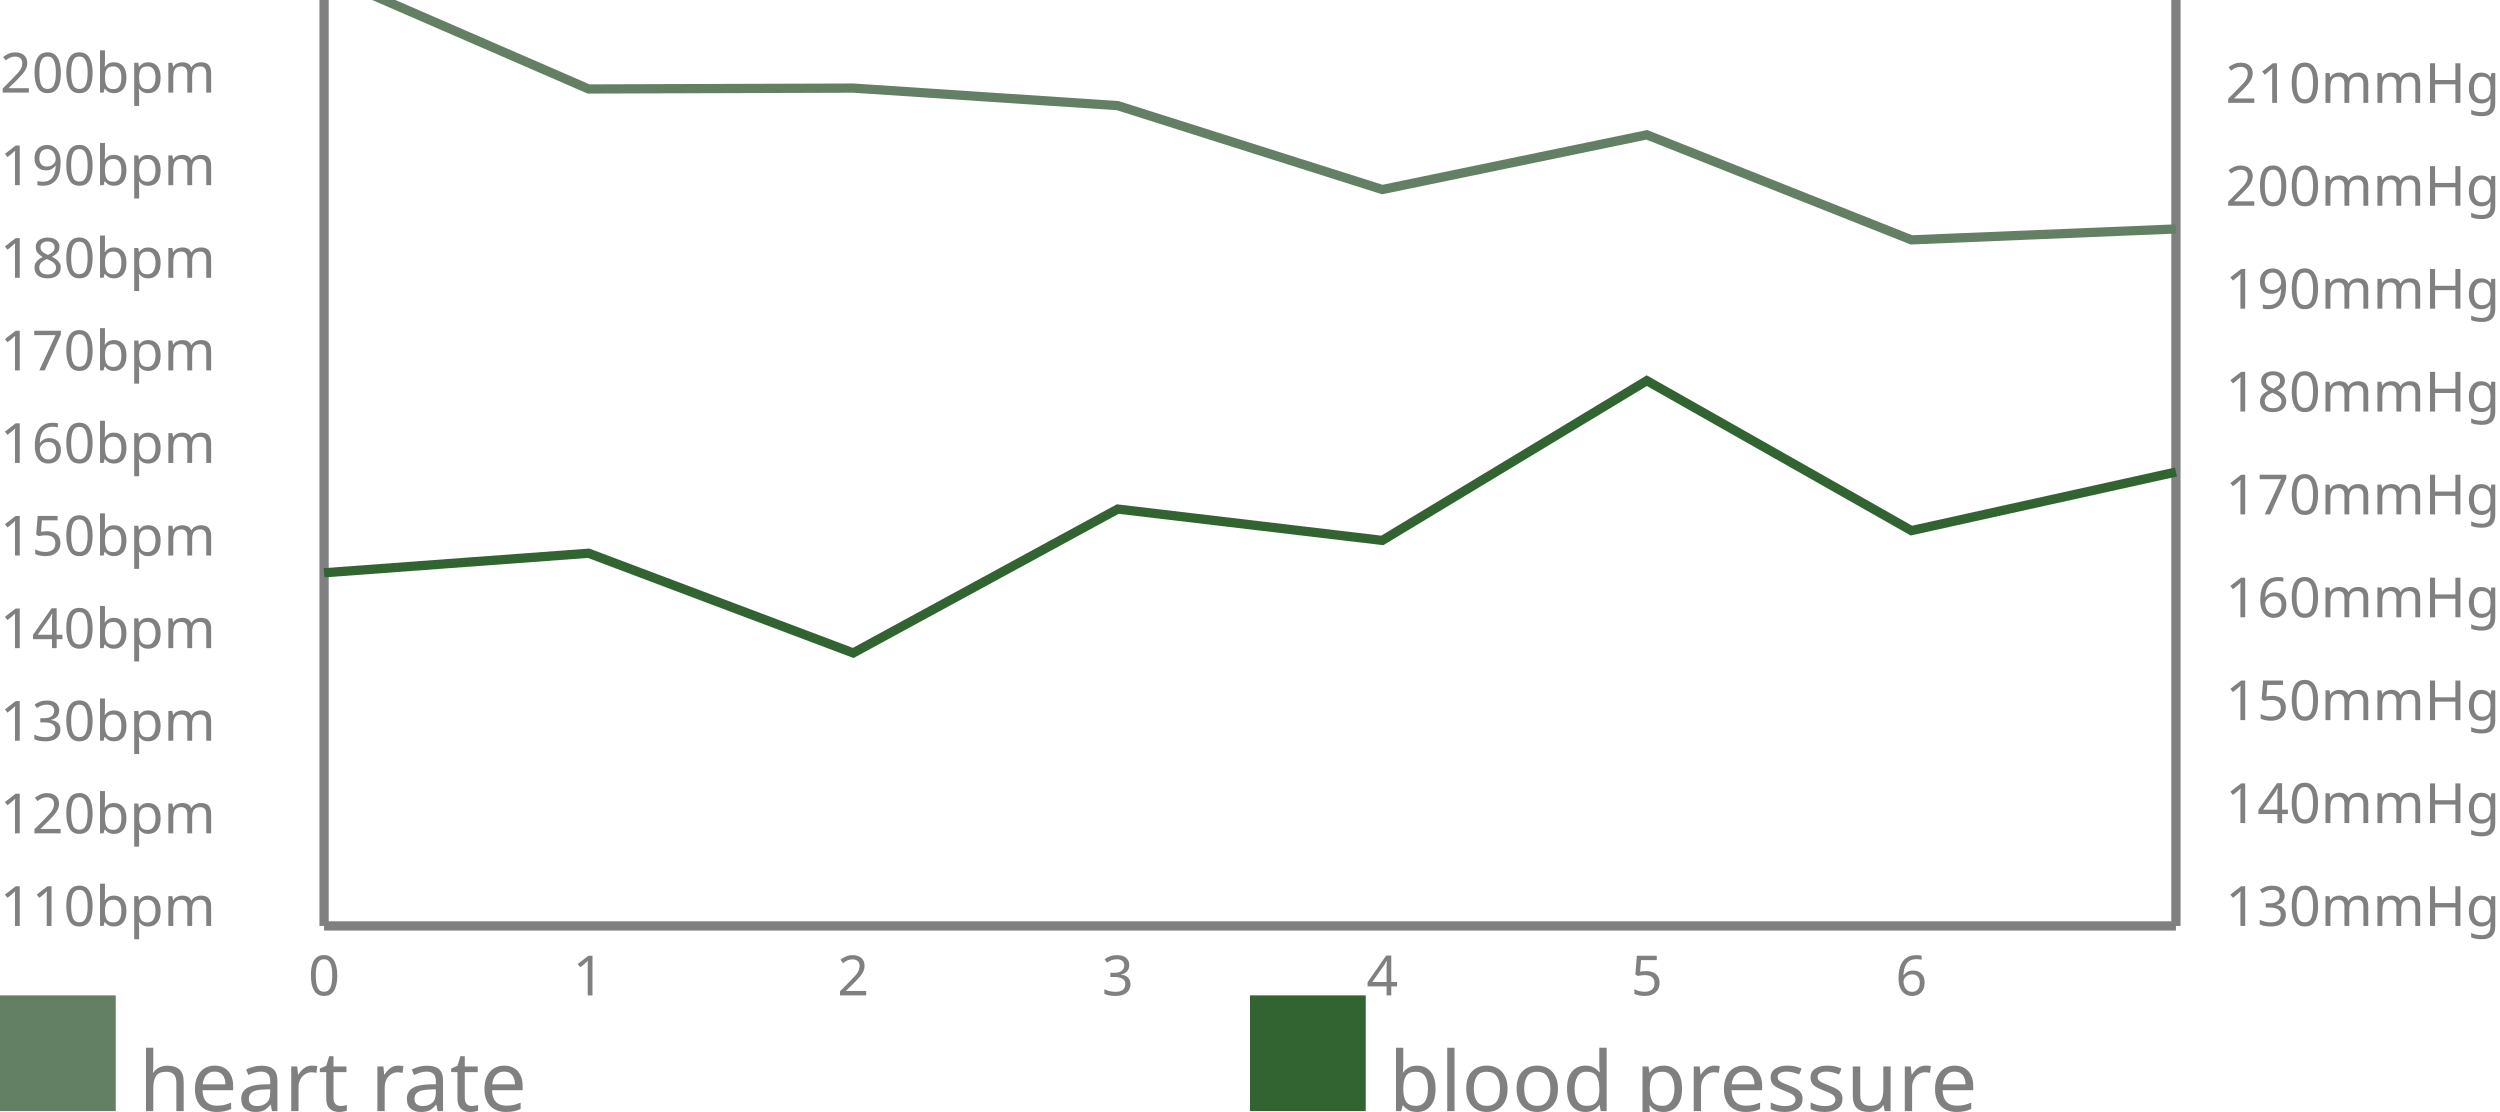
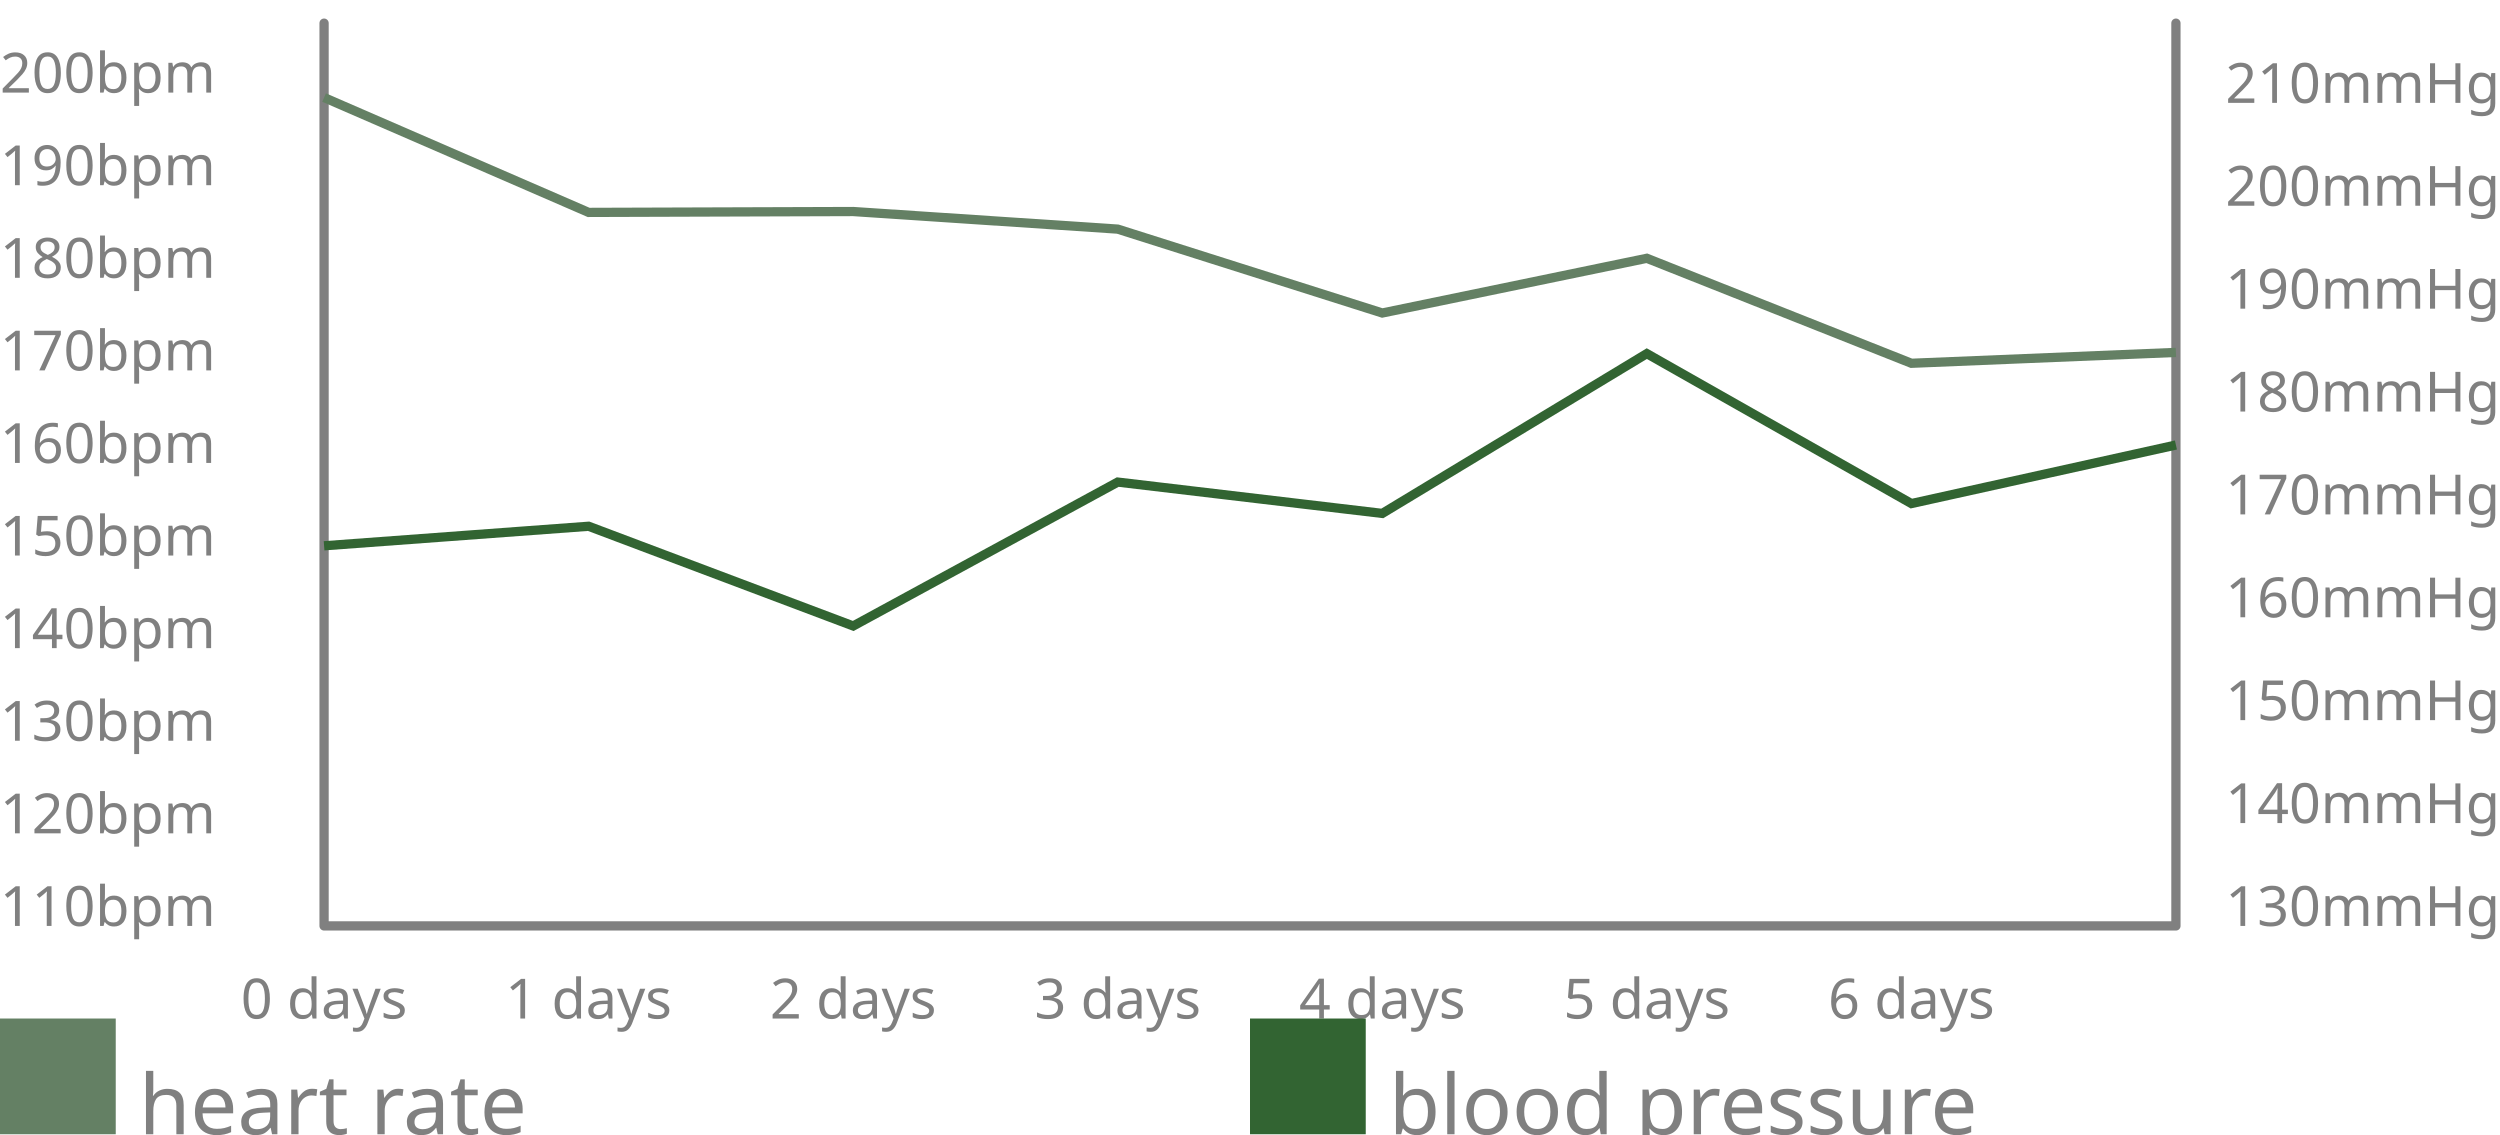
- <svg xmlns="http://www.w3.org/2000/svg" width="540" height="240" id="svg2" version="1.1">
-   <text x="70.0" y="215" font-family="sans-serif" font-size="12" text-anchor="middle" fill="grey">0</text>
-   <text x="127.143" y="215" font-family="sans-serif" font-size="12" text-anchor="middle" fill="grey">1</text>
-   <text x="184.286" y="215" font-family="sans-serif" font-size="12" text-anchor="middle" fill="grey">2</text>
-   <text x="241.429" y="215" font-family="sans-serif" font-size="12" text-anchor="middle" fill="grey">3</text>
-   <text x="298.571" y="215" font-family="sans-serif" font-size="12" text-anchor="middle" fill="grey">4</text>
-   <text x="355.714" y="215" font-family="sans-serif" font-size="12" text-anchor="middle" fill="grey">5</text>
-   <text x="412.857" y="215" font-family="sans-serif" font-size="12" text-anchor="middle" fill="grey">6</text>
-   <line stroke="grey" stroke-width="2" fill="None" x1="70" x2="470" y1="200" y2="200" />
-   <line stroke="grey" stroke-width="2" fill="None" x1="70" x2="70" y1="0" y2="200" />
-   <line stroke="grey" stroke-width="2" fill="None" x1="470" x2="470" y1="0" y2="200" />
+ <svg xmlns="http://www.w3.org/2000/svg" width="540" height="245" id="svg2" version="1.1">
+   <text x="70.0" y="220" font-family="sans-serif" font-size="12" text-anchor="middle" fill="grey">0 days</text>
+   <text x="127.143" y="220" font-family="sans-serif" font-size="12" text-anchor="middle" fill="grey">1 days</text>
+   <text x="184.286" y="220" font-family="sans-serif" font-size="12" text-anchor="middle" fill="grey">2 days</text>
+   <text x="241.429" y="220" font-family="sans-serif" font-size="12" text-anchor="middle" fill="grey">3 days</text>
+   <text x="298.571" y="220" font-family="sans-serif" font-size="12" text-anchor="middle" fill="grey">4 days</text>
+   <text x="355.714" y="220" font-family="sans-serif" font-size="12" text-anchor="middle" fill="grey">5 days</text>
+   <text x="412.857" y="220" font-family="sans-serif" font-size="12" text-anchor="middle" fill="grey">6 days</text>
+   <path stroke="grey" stroke-width="2" fill="None" stroke-linecap="round" stroke-linejoin="round" d="M70.00 5.00L70.00 200.00L470.00 200.00L470.00 5.00" />
  <text x="0" y="20.0" font-family="sans-serif" font-size="12" text-anchor="start" fill="grey">200bpm</text>
  <text x="0" y="40.0" font-family="sans-serif" font-size="12" text-anchor="start" fill="grey">190bpm</text>
  <text x="0" y="60.0" font-family="sans-serif" font-size="12" text-anchor="start" fill="grey">180bpm</text>
  <text x="0" y="80.0" font-family="sans-serif" font-size="12" text-anchor="start" fill="grey">170bpm</text>
  <text x="0" y="100.0" font-family="sans-serif" font-size="12" text-anchor="start" fill="grey">160bpm</text>
  <text x="0" y="120.0" font-family="sans-serif" font-size="12" text-anchor="start" fill="grey">150bpm</text>
  <text x="0" y="140.0" font-family="sans-serif" font-size="12" text-anchor="start" fill="grey">140bpm</text>
  <text x="0" y="160.0" font-family="sans-serif" font-size="12" text-anchor="start" fill="grey">130bpm</text>
  <text x="0" y="180.0" font-family="sans-serif" font-size="12" text-anchor="start" fill="grey">120bpm</text>
  <text x="0" y="200.0" font-family="sans-serif" font-size="12" text-anchor="start" fill="grey">110bpm</text>
-   <path stroke="#648064" stroke-width="2" fill="None" d="M70.00 -5.60L127.14 19.22L184.29 19.03L241.43 22.82L298.57 40.94L355.71 29.12L412.86 51.81L470.00 49.45" />
+   <path stroke="#648064" stroke-width="2" fill="None" d="M70.00 21.07L127.14 45.88L184.29 45.69L241.43 49.49L298.57 67.61L355.71 55.79L412.86 78.47L470.00 76.12" />
  <text x="540" y="22.222" font-family="sans-serif" font-size="12" text-anchor="end" fill="grey">210mmHg</text>
  <text x="540" y="44.444" font-family="sans-serif" font-size="12" text-anchor="end" fill="grey">200mmHg</text>
  <text x="540" y="66.667" font-family="sans-serif" font-size="12" text-anchor="end" fill="grey">190mmHg</text>
  <text x="540" y="88.889" font-family="sans-serif" font-size="12" text-anchor="end" fill="grey">180mmHg</text>
  <text x="540" y="111.111" font-family="sans-serif" font-size="12" text-anchor="end" fill="grey">170mmHg</text>
  <text x="540" y="133.333" font-family="sans-serif" font-size="12" text-anchor="end" fill="grey">160mmHg</text>
  <text x="540" y="155.556" font-family="sans-serif" font-size="12" text-anchor="end" fill="grey">150mmHg</text>
  <text x="540" y="177.778" font-family="sans-serif" font-size="12" text-anchor="end" fill="grey">140mmHg</text>
  <text x="540" y="200.0" font-family="sans-serif" font-size="12" text-anchor="end" fill="grey">130mmHg</text>
-   <path stroke="#326432" stroke-width="2" fill="None" d="M70.00 123.72L127.14 119.50L184.29 141.04L241.43 109.96L298.57 116.73L355.71 82.22L412.86 114.61L470.00 101.96" />
-   <rect stroke="0" stroke-width="0" fill="#648064" x="0.00" y="215.00" width="25.00" height="25.00" rx="0.00" ry="0.00" />
-   <text x="30.0" y="240" font-family="sans-serif" font-size="18.0" text-anchor="start" fill="grey">heart rate</text>
-   <rect stroke="0" stroke-width="0" fill="#326432" x="270.00" y="215.00" width="25.00" height="25.00" rx="0.00" ry="0.00" />
-   <text x="300.0" y="240" font-family="sans-serif" font-size="18.0" text-anchor="start" fill="grey">blood pressure</text>
+   <path stroke="#326432" stroke-width="2" fill="None" d="M70.00 117.89L127.14 113.67L184.29 135.21L241.43 104.13L298.57 110.90L355.71 76.38L412.86 108.77L470.00 96.12" />
+   <rect stroke="0" stroke-width="0" fill="#648064" x="0.00" y="220.00" width="25.00" height="25.00" rx="0.00" ry="0.00" />
+   <text x="30.0" y="245" font-family="sans-serif" font-size="18.0" text-anchor="start" fill="grey">heart rate</text>
+   <rect stroke="0" stroke-width="0" fill="#326432" x="270.00" y="220.00" width="25.00" height="25.00" rx="0.00" ry="0.00" />
+   <text x="300.0" y="245" font-family="sans-serif" font-size="18.0" text-anchor="start" fill="grey">blood pressure</text>
</svg>
